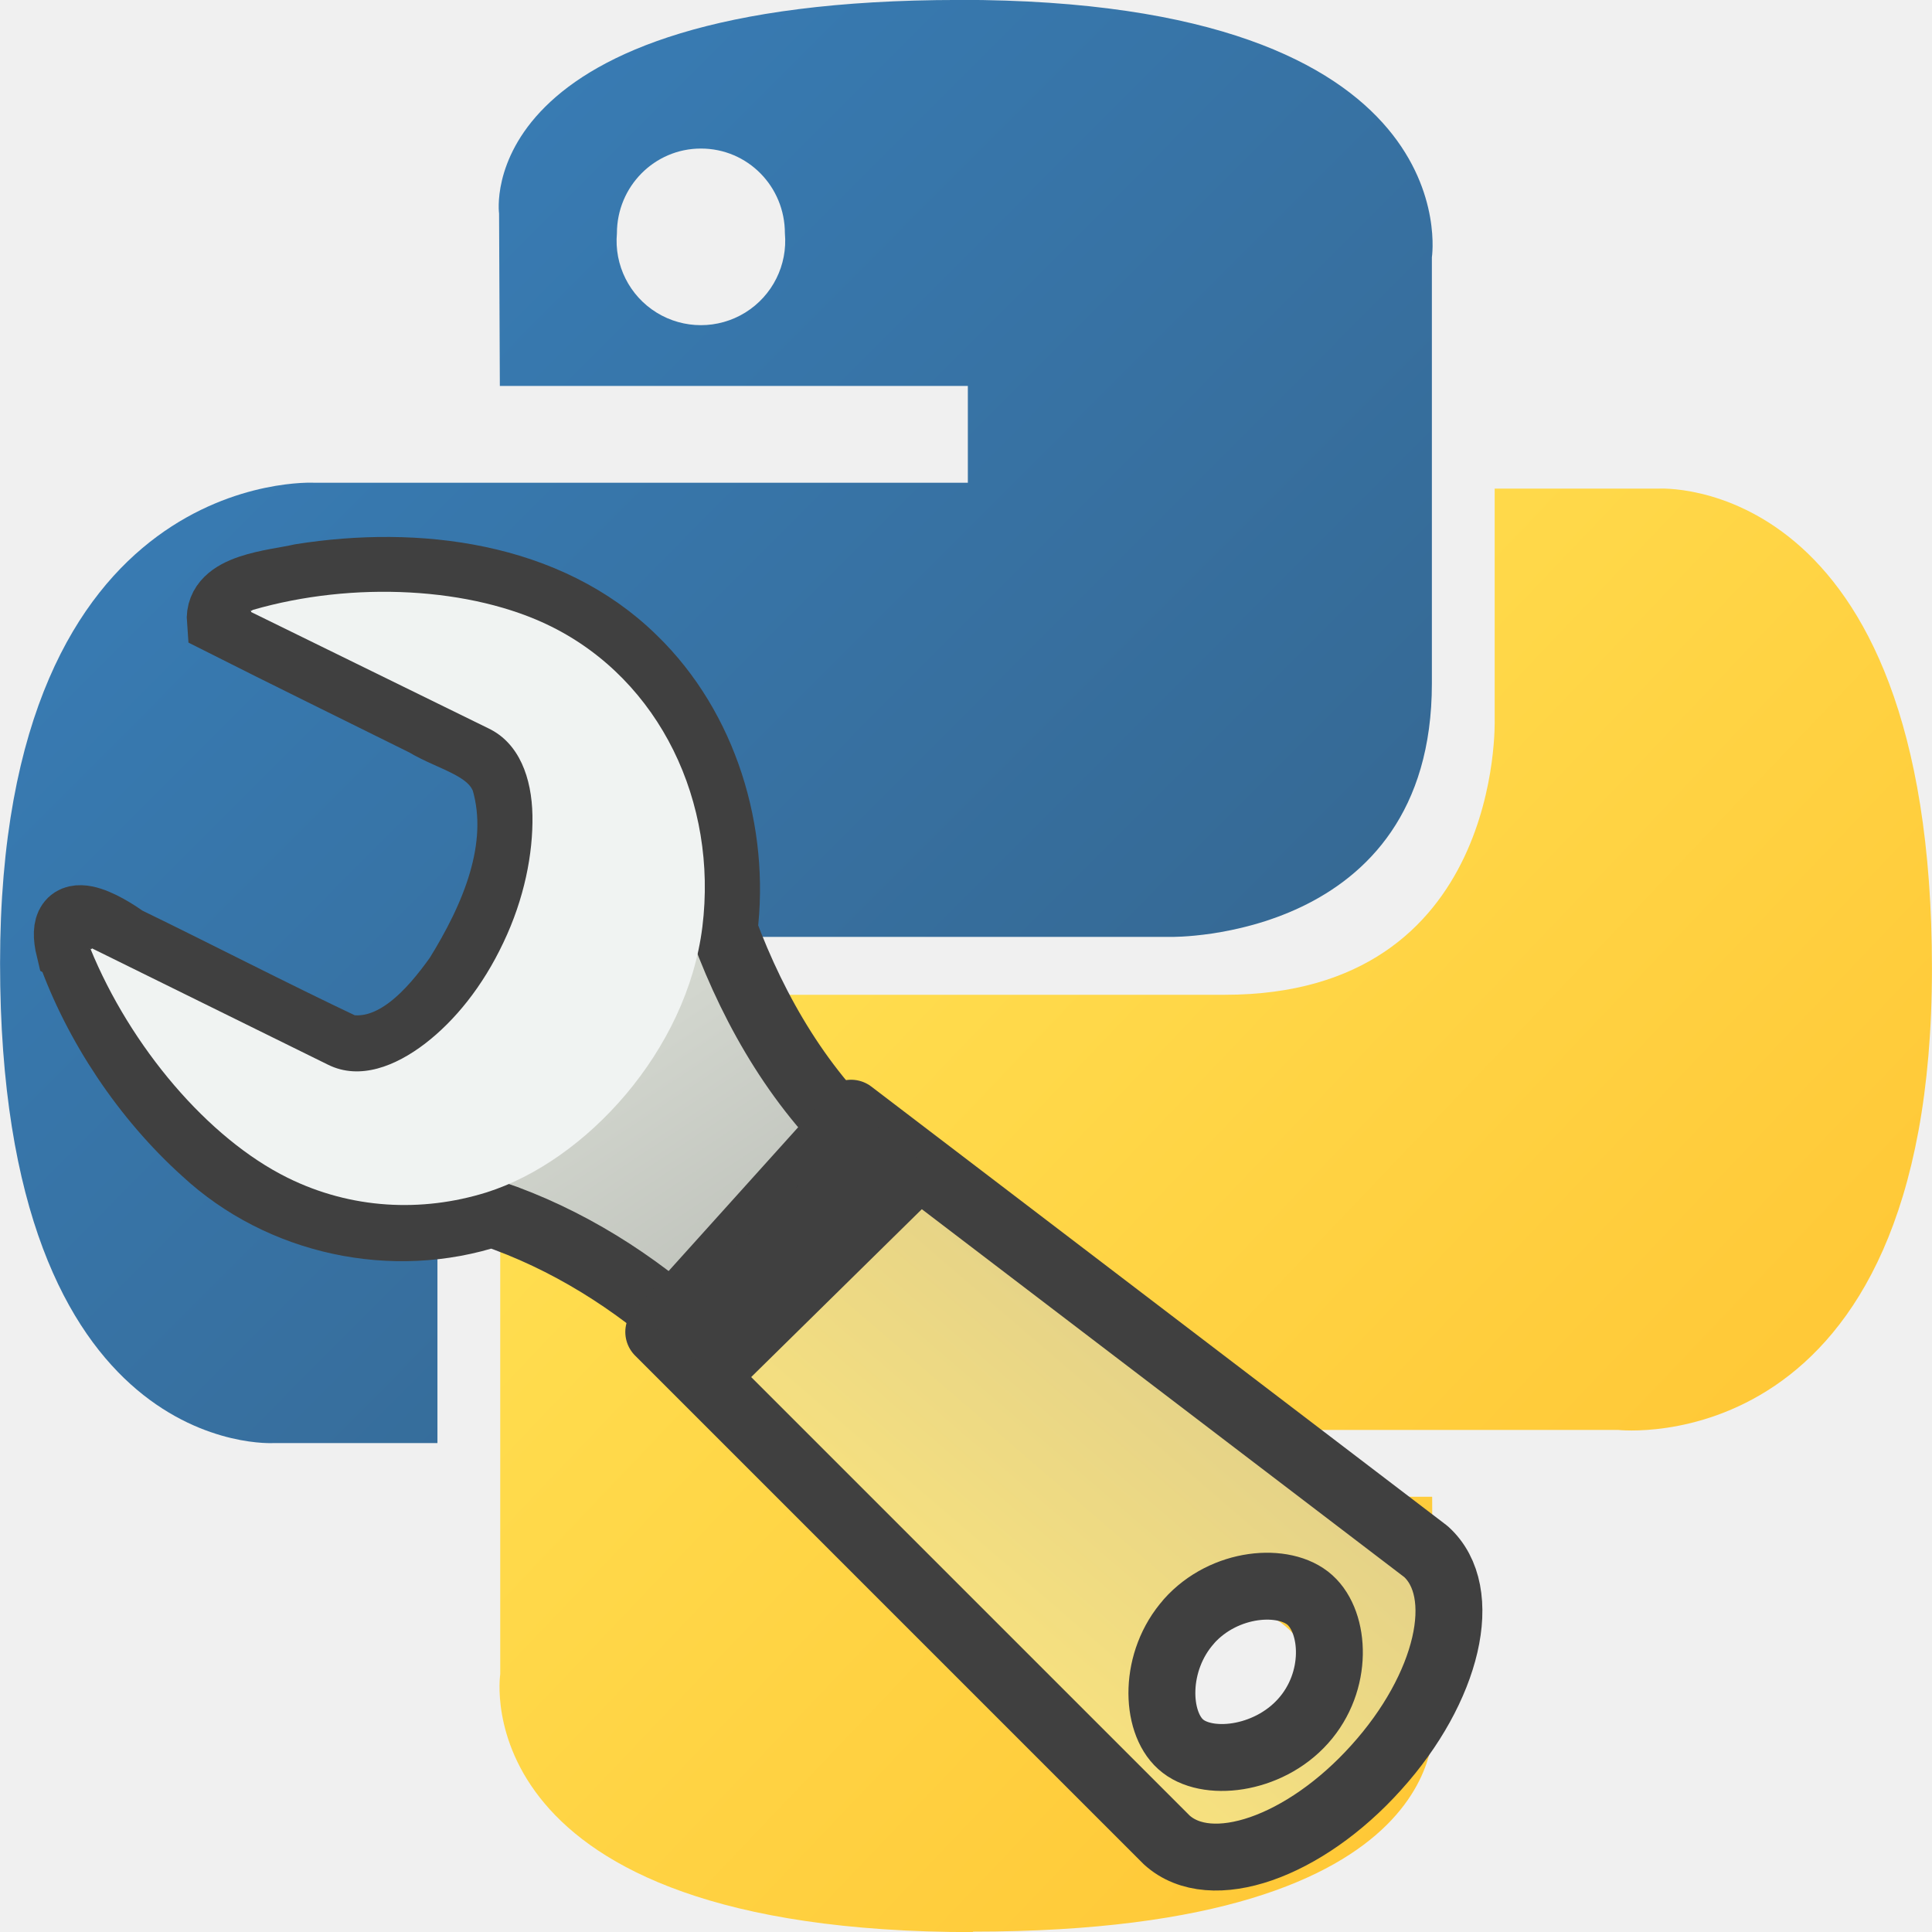
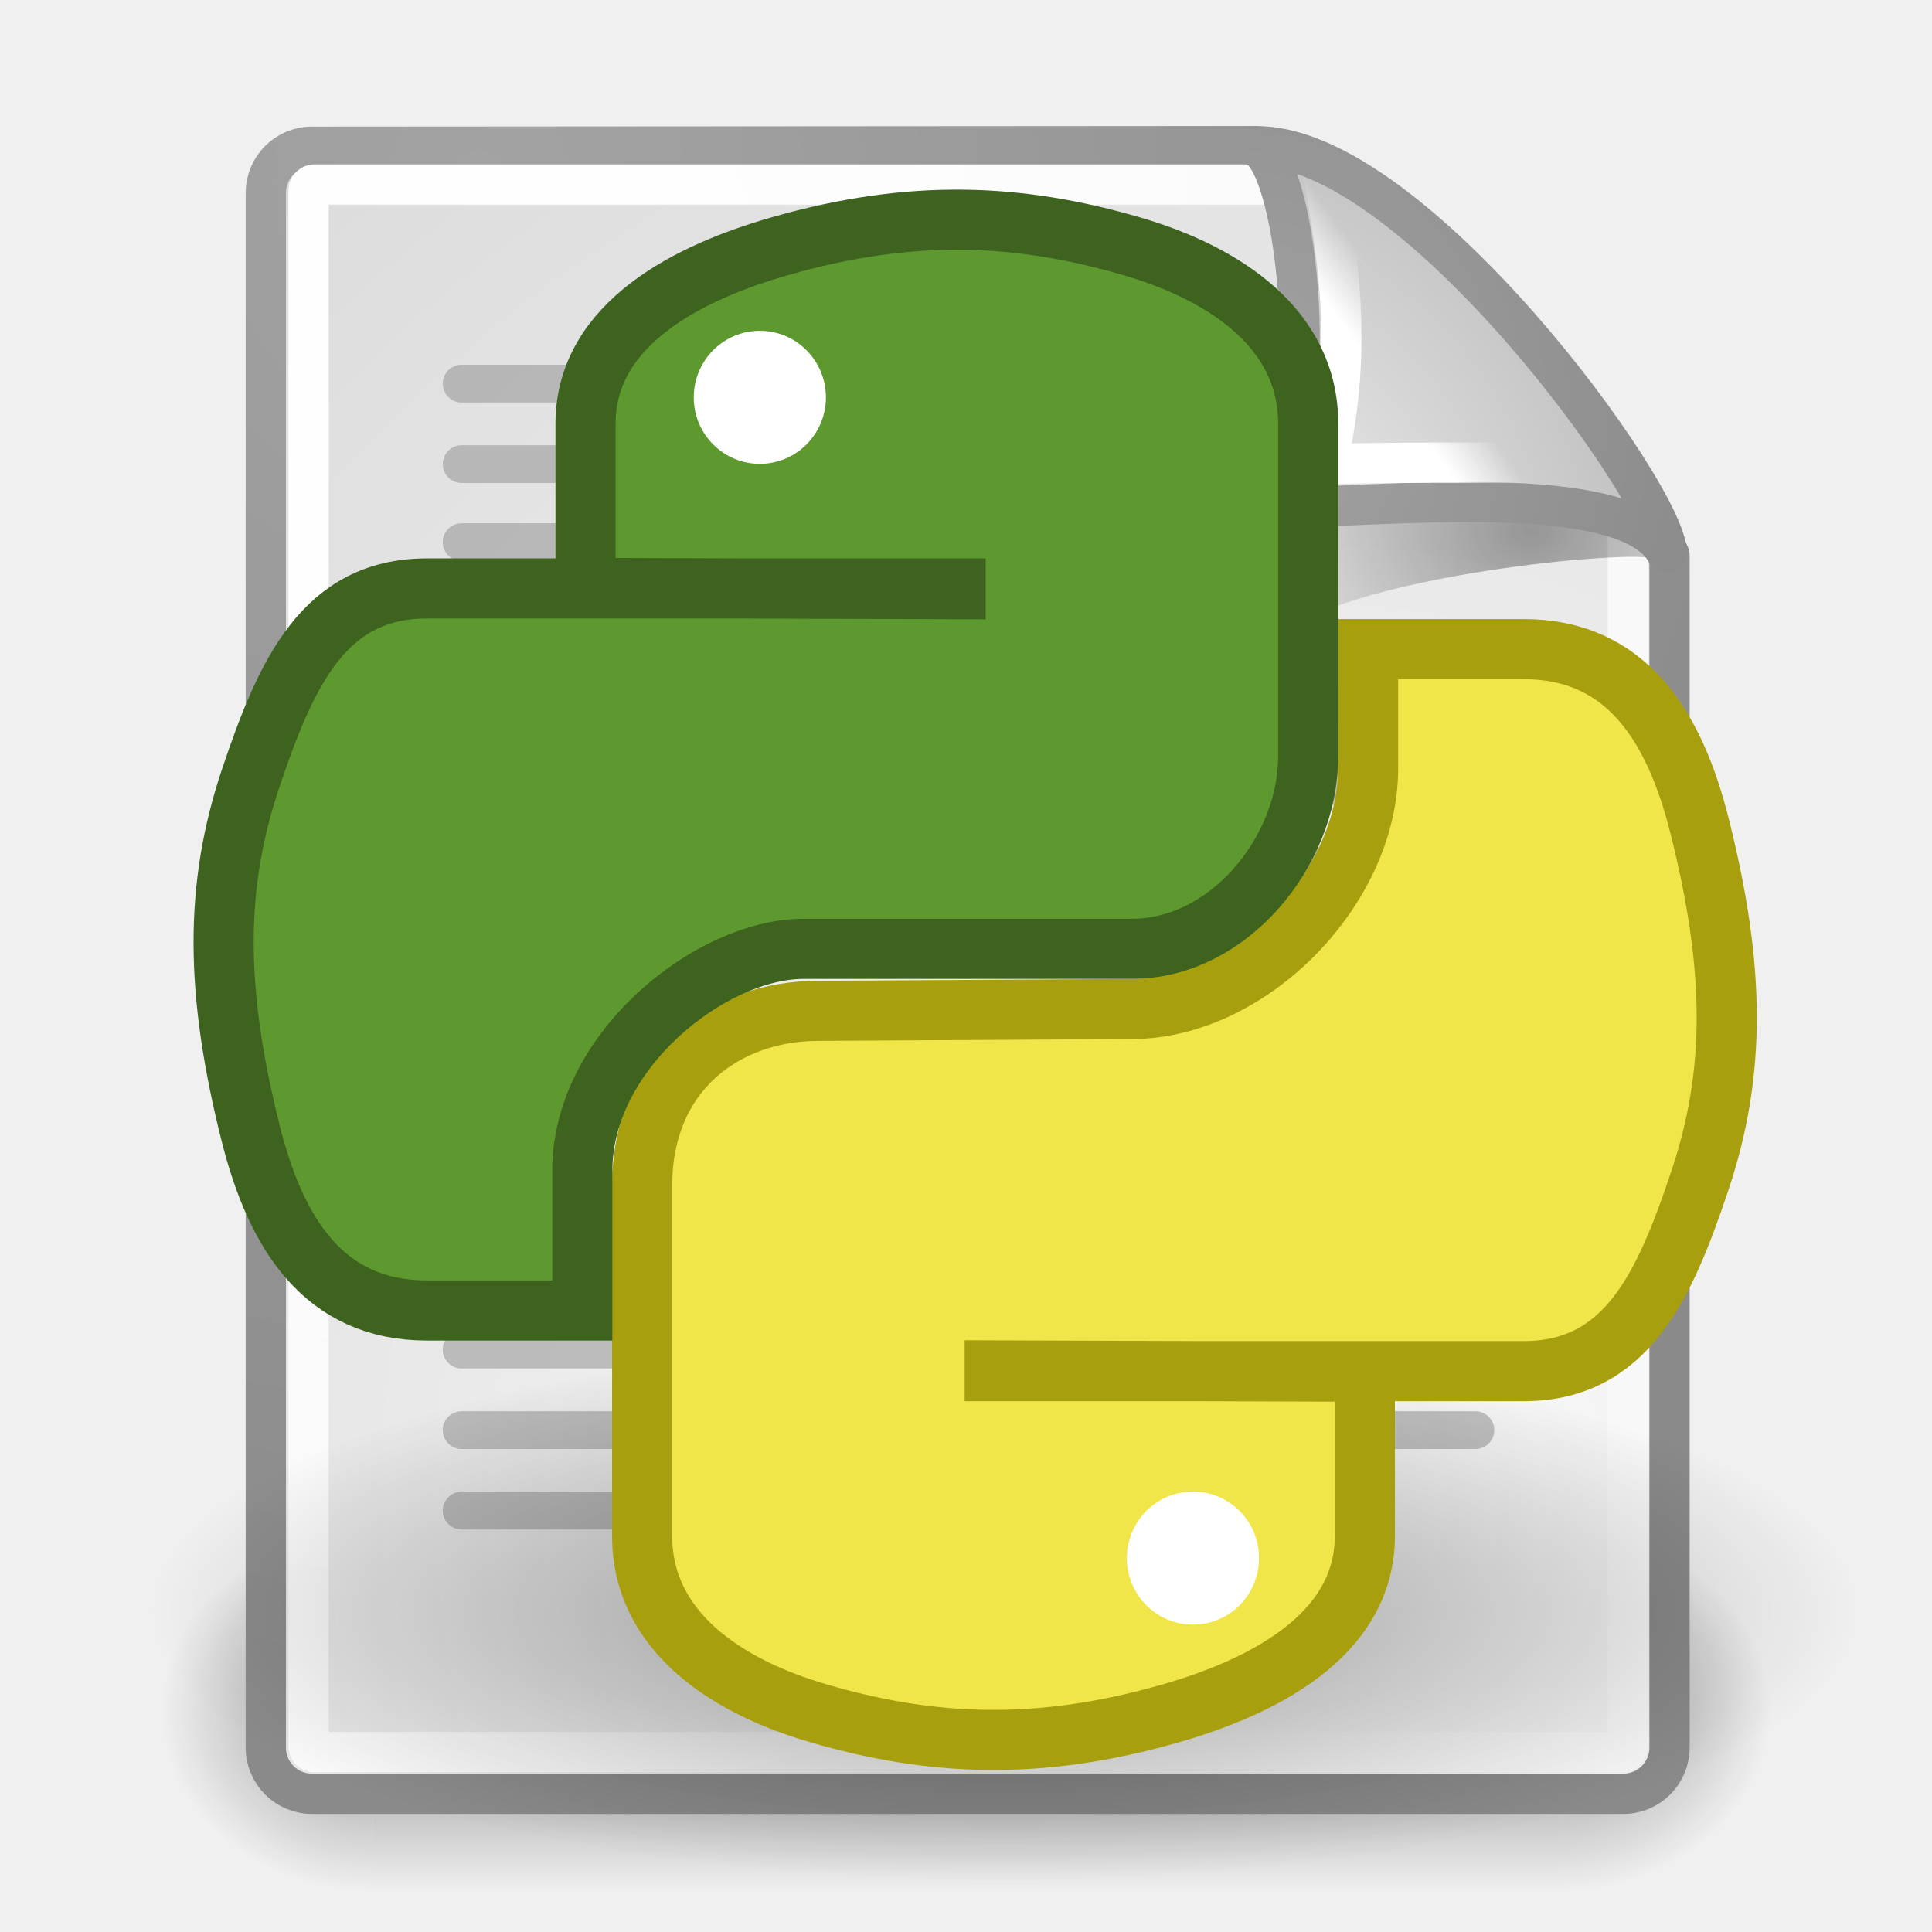
- <svg xmlns="http://www.w3.org/2000/svg" height="24" width="24" version="1.1" id="svg5893">
-   <defs id="defs5897">
-     <linearGradient gradientTransform="matrix(0.181115,0,0,0.1820598,-14.61905,3.415905)" id="a" gradientUnits="userSpaceOnUse" x1="55.549" x2="110.149" y1="77.07" y2="131.853">
-       <stop offset="0" stop-color="#387eb8" id="stop4704" />
-       <stop offset="1" stop-color="#366994" id="stop4706" />
+ <svg xmlns="http://www.w3.org/2000/svg" xmlns:xlink="http://www.w3.org/1999/xlink" id="svg249" height="48" width="48" version="1.0">
+   <defs id="defs3">
+     <radialGradient id="radialGradient24190" gradientUnits="userSpaceOnUse" cy="63.965" cx="15.116" gradientTransform="scale(1.644,0.60828)" r="12.289">
+       <stop id="stop4116" offset="0" />
+       <stop id="stop4118" stop-opacity="0" offset="1" />
+     </radialGradient>
+     <linearGradient id="linearGradient8166" y2="38.07" gradientUnits="userSpaceOnUse" x2="34.17" gradientTransform="matrix(-.032779 -.99946 .99946 -.032779 -.70965 45.063)" y1="36.921" x1="33.396">
+       <stop id="stop2253" stop-color="#fff" offset="0" />
+       <stop id="stop2255" stop-color="#fff" stop-opacity="0" offset="1" />
    </linearGradient>
-     <linearGradient gradientTransform="matrix(0.181115,0,0,0.1820598,-14.61905,3.415905)" id="b" gradientUnits="userSpaceOnUse" x1="89.137" x2="147.777" y1="111.921" y2="168.101">
-       <stop offset="0" stop-color="#ffe052" id="stop4699" />
-       <stop offset="1" stop-color="#ffc331" id="stop4701" />
+     <linearGradient id="linearGradient269">
+       <stop id="stop270" stop-color="#a3a3a3" offset="0" />
+       <stop id="stop271" stop-color="#8a8a8a" offset="1" />
    </linearGradient>
-     <linearGradient id="b-0" x1="305" x2="335" y1="64.3" y2="81.9" gradientTransform="matrix(0.0448,0.854,0.85,-0.0445,-57.1,-251)" gradientUnits="userSpaceOnUse">
-       <stop stop-color="#d3d7cf" offset="0" id="stop6496" />
-       <stop stop-color="#babdb6" offset=".183" id="stop6498" />
-       <stop stop-color="#fff" offset=".319" id="stop6500" />
-       <stop stop-color="#babdb6" offset=".876" id="stop6502" />
-       <stop stop-color="#eeeeec" offset="1" id="stop6504" />
+     <linearGradient id="linearGradient259">
+       <stop id="stop260" stop-color="#fafafa" offset="0" />
+       <stop id="stop261" stop-color="#bbb" offset="1" />
    </linearGradient>
-     <linearGradient id="a-5" x1="97.4" x2="90.2" y1="35.2" y2="35.1" gradientTransform="matrix(-0.554,0.615,0.344,0.311,55.9,-52.8)" gradientUnits="userSpaceOnUse">
-       <stop stop-color="#f8e27e" offset="0" id="stop6491" />
-       <stop stop-color="#e3d189" offset="1" id="stop6493" />
+     <radialGradient id="radialGradient15656" xlink:href="#linearGradient269" gradientUnits="userSpaceOnUse" cy="3.756" cx="8.824" gradientTransform="matrix(.96827 0 0 1.0328 3.3536 .64645)" r="37.752" />
+     <radialGradient id="radialGradient15658" xlink:href="#linearGradient259" gradientUnits="userSpaceOnUse" cy="35.737" cx="33.967" gradientTransform="scale(.96049 1.0411)" r="86.708" />
+     <radialGradient id="radialGradient15668" gradientUnits="userSpaceOnUse" cy="7.268" cx="8.144" gradientTransform="matrix(.96827 0 0 1.0328 3.3536 .64645)" r="38.159">
+       <stop id="stop15664" stop-color="#fff" offset="0" />
+       <stop id="stop15666" stop-color="#f8f8f8" offset="1" />
+     </radialGradient>
+     <radialGradient id="radialGradient5350" xlink:href="#linearGradient269" gradientUnits="userSpaceOnUse" cy="2.367" cx="31.863" gradientTransform="matrix(.33174 -2.3449e-17 2.5011e-17 .35383 20.105 9.5823)" r="37.752" />
+     <radialGradient id="radialGradient5352" xlink:href="#linearGradient259" gradientUnits="userSpaceOnUse" cy="14.937" cx="30.654" gradientTransform="matrix(.14836 .010091 -.011044 .16236 25.06 12.817)" r="86.708" />
+     <radialGradient id="radialGradient4796" gradientUnits="userSpaceOnUse" cy="12.989" cx="37.03" gradientTransform="matrix(1.7447 2.3136e-22 -1.663e-22 1.2838 -26.583 -3.4784)" r="4.293">
+       <stop id="stop4792" offset="0" />
+       <stop id="stop4794" stop-opacity="0" offset="1" />
+     </radialGradient>
+     <linearGradient id="linearGradient3688">
+       <stop id="stop3690" offset="0" />
+       <stop id="stop3692" stop-opacity="0" offset="1" />
+     </linearGradient>
+     <radialGradient id="radialGradient2088" xlink:href="#linearGradient3688" gradientUnits="userSpaceOnUse" cy="43.5" cx="4.993" gradientTransform="matrix(2.0038 0 0 1.4 27.988 -17.4)" r="2.5" />
+     <radialGradient id="radialGradient2090" xlink:href="#linearGradient3688" gradientUnits="userSpaceOnUse" cy="43.5" cx="4.993" gradientTransform="matrix(2.0038 0 0 1.4 -20.012 -104.4)" r="2.5" />
+     <linearGradient id="linearGradient2092" y2="39.999" gradientUnits="userSpaceOnUse" x2="25.058" y1="47.028" x1="25.058">
+       <stop id="stop3704" stop-opacity="0" offset="0" />
+       <stop id="stop3710" offset=".5" />
+       <stop id="stop3706" stop-opacity="0" offset="1" />
    </linearGradient>
  </defs>
-   <g transform="translate(0 -8)" id="g5891">
-     <g id="g5911" transform="matrix(1.199927,0,0,1.200151,7.777556,-10.84162)">
-       <path id="path4711" overflow="visible" d="m 3.447,15.699 c -5.076,0 -4.762,2.211 -4.762,2.211 l 0.008,1.784 h 4.845 v 1.002 h -6.769 c 0,0 -3.25,-0.174 -3.25,4.974 0,5.151 2.835,4.966 2.835,4.966 h 1.693 v -2.389 c 0,0 -0.091,-2.85 2.793,-2.85 h 4.8 c 0,0 2.702,0.045 2.702,-2.623 v -4.411 c 0,0 0.412,-2.665 -4.894,-2.665 z m -2.672,1.538 c 0.484,0 0.869,0.393 0.869,0.877 a 0.873,0.873 0 1 1 -1.739,0 c 0,-0.484 0.389,-0.877 0.869,-0.877 z" style="overflow:visible;fill:url(#a);stroke-width:3.78" />
-       <path id="path4713" overflow="visible" d="m 3.591,35.693 c 5.076,0 4.762,-2.211 4.762,-2.211 l -0.008,-2.29 H 3.5 V 30.5 h 6.769 c 0,0 3.25,0.37 3.25,-4.777 0,-5.151 -2.835,-4.966 -2.835,-4.966 H 8.992 v 2.389 c 0,0 0.091,2.85 -2.793,2.85 h -4.8 c 0,0 -2.702,-0.042 -2.702,2.623 v 4.411 c 0,0 -0.412,2.668 4.894,2.668 z m 2.672,-1.538 a 0.873,0.873 0 0 1 -0.869,-0.877 0.873,0.873 0 1 1 1.739,0 0.873,0.873 0 0 1 -0.869,0.877 z" style="overflow:visible;fill:url(#b);stroke-width:3.78" />
+   <g id="layer6">
+     <g id="g2033">
+       <g id="g3712" opacity=".4" transform="matrix(1.0526 0 0 1.2857 -1.2632 -13.429)">
+         <rect id="rect2801" opacity="1" height="7" width="5" y="40" x="38" fill="url(#radialGradient2088)" />
+         <rect id="rect3696" opacity="1" transform="scale(-1)" height="7" width="5" y="-47" x="-10" fill="url(#radialGradient2090)" />
+         <rect id="rect3700" opacity="1" height="7" width="28" y="40" x="10" fill="url(#linearGradient2092)" />
+       </g>
    </g>
-     <g transform="matrix(0.8310604,0,0,0.8310604,0.4336597,13.81706)" id="g7070">
-       <path style="fill:url(#b-0);fill-rule:evenodd;stroke:#404040" id="path6509" d="M 0.516,7.19 C 0.32,6.384 1.077,6.846 1.35,7.043 c 1.1,0.534 2.19,1.1 3.29,1.62 0.733,0.121 1.3,-0.537 1.68,-1.07 0.527,-0.851 1,-1.91 0.701,-2.93 C 6.834,4.156 6.247,4.058 5.831,3.806 4.811,3.299 3.781,2.796 2.771,2.286 2.729,1.767 3.574,1.722 3.981,1.628 c 1.72,-0.272 3.68,-0.041 4.97,1.23 1.06,1.03 1.53,2.59 1.35,4.04 0.465,1.25 1.16,2.43 2.16,3.32 l -2.62,2.74 c -0.871,-0.798 -1.89,-1.44 -3.01,-1.82 -1.48,0.49 -3.16,0.123 -4.29,-0.925 -0.889,-0.799 -1.62,-1.89 -2.02,-3.02 z" />
-       <path style="fill:#f0f3f2;fill-rule:evenodd" id="path6511" d="M 0.827,7.18 C 0.833,7.196 0.853,7.185 0.853,7.176 l 3.53,1.74 c 0.475,0.235 1.01,0.02 1.45,-0.317 0.442,-0.34 0.86,-0.852 1.17,-1.51 C 7.316,6.433 7.447,5.759 7.437,5.189 7.427,4.629 7.24,4.109 6.782,3.889 L 3.232,2.149 C 3.23,2.137 3.232,2.119 3.23,2.121 3.213,2.141 3.245,2.129 3.257,2.117 c 1.5,-0.434 3.27,-0.343 4.46,0.248 1.63,0.81 2.49,2.63 2.26,4.49 -0.23,1.85 -1.74,3.5 -3.23,3.97 -0.966,0.3 -2.02,0.25 -2.97,-0.22 -1.19,-0.588 -2.35,-1.96 -2.95,-3.43 z" />
-       <path style="fill:url(#a-5);stroke:#404040;stroke-linejoin:round" id="path6513" d="m 12.2,9.64 8.593,6.553 c 0.668,0.604 0.331,2.04 -0.745,3.23 -1.07,1.19 -2.47,1.68 -3.13,1.08 L 9.325,12.91 12.235,9.68 Z m 5.053,7.593 c -0.533,0.594 -0.508,1.5 -0.127,1.84 0.377,0.343 1.3,0.247 1.83,-0.346 0.533,-0.594 0.481,-1.47 0.103,-1.81 -0.379,-0.342 -1.28,-0.276 -1.81,0.319 z" />
-       <path style="fill:#ffffff;stroke:#404040" id="path6515" d="m 10,12.8 2.46,-2.42 0.437,0.348 -2.46,2.42 z" />
+   </g>
+   <g id="layer1" stroke-linejoin="round" stroke-linecap="round">
+     <path id="rect15391" style="color:#000000" d="m7.753 3.646l23.447-0.016s10.279 9.544 10.279 10.18v29.607c0 0.636-0.513 1.149-1.149 1.149h-32.577c-0.637 0-1.149-0.513-1.149-1.149v-38.622c0-0.637 0.512-1.15 1.149-1.15z" display="block" stroke="url(#radialGradient15656)" fill="url(#radialGradient15658)" />
+     <path id="rect15660" style="color:#000000" d="m7.815 4.584h24.876s7.751 8.021 7.751 8.104v30.693c0 0.083-0.067 0.149-0.149 0.149h-32.478c-0.083 0-0.149-0.066-0.149-0.149v-38.648c0-0.083 0.066-0.149 0.149-0.149z" display="block" stroke="url(#radialGradient15668)" fill="none" />
+   </g>
+   <g id="layer5">
+     <path id="path5348" opacity=".357" style="color:#000000" fill-rule="evenodd" fill="url(#radialGradient4796)" d="m40.985 13.861c-0.728-1.346-6.103-3.73-8.9-4.53 0.169 1.573-0.123 6.318-0.123 6.318 2.062-1.375 8.242-1.95 9.023-1.788z" />
+     <path id="path2210" stroke-linejoin="round" stroke="url(#radialGradient5350)" fill="url(#radialGradient5352)" style="color:#000000" d="m41.411 13.739c0.013-1.415-6.353-10.207-10.236-10.104 0.973 0.234 1.751 6.168 0.361 8.981 2.75 0 8.911-0.735 9.875 1.123z" display="block" />
+     <path id="path2247" style="color:#000000" fill="none" stroke="url(#linearGradient8166)" d="m39.122 11.586c-0.729-1.346-4.159-5.069-6.082-6.306 0.239 1.426 0.537 3.683-0.078 6.244 0 0 5.379-0.1 6.16 0.062z" />
+     <g id="g5535" fill-rule="evenodd" transform="translate(60)" fill="#8d8d8d">
+       <rect id="rect4819" opacity=".511" style="color:#000000" rx=".469" ry=".469" height=".938" width="16.772" y="9.062" x="-49" />
+       <rect id="rect4821" opacity=".511" style="color:#000000" rx=".469" ry=".469" height=".938" width="16.772" y="11.062" x="-49" />
+       <rect id="rect4823" opacity=".511" style="color:#000000" rx=".469" ry=".469" height=".938" width="16.772" y="13" x="-49" />
+       <rect id="rect4825" opacity=".511" style="color:#000000" rx=".469" ry=".469" height=".938" width="16.772" y="15.125" x="-49" />
+       <rect id="rect4827" opacity=".511" style="color:#000000" rx=".469" ry=".469" height=".938" width="26.125" y="19.062" x="-49" />
+       <rect id="rect4831" opacity=".511" style="color:#000000" rx=".469" ry=".469" height=".938" width="26.125" y="21.062" x="-49" />
+       <rect id="rect4833" opacity=".511" style="color:#000000" rx=".469" ry=".469" height=".938" width="26.125" y="23.062" x="-49" />
+       <rect id="rect4835" opacity=".511" style="color:#000000" rx=".469" ry=".469" height=".938" width="26.125" y="25.062" x="-49" />
+       <rect id="rect4837" opacity=".511" style="color:#000000" rx=".469" ry=".469" height=".938" width="26.125" y="27.062" x="-49" />
+       <rect id="rect4839" opacity=".511" style="color:#000000" rx=".469" ry=".469" height=".938" width="26.125" y="29.062" x="-49" />
+       <rect id="rect4841" opacity=".511" style="color:#000000" rx=".469" ry=".469" height=".938" width="26.125" y="31.062" x="-49" />
+       <rect id="rect4843" opacity=".511" style="color:#000000" rx=".469" ry=".469" height=".938" width="26.125" y="33.062" x="-49" />
+       <rect id="rect4845" opacity=".511" style="color:#000000" rx=".469" ry=".469" height=".938" width="26.125" y="35.062" x="-49" />
+       <rect id="rect4849" opacity=".511" style="color:#000000" rx=".469" ry=".469" height=".938" width="12.83" y="37.062" x="-49" />
+       <rect id="rect5533" opacity=".511" style="color:#000000" rx=".469" ry=".469" height=".938" width="26.125" y="17.062" x="-49" />
+     </g>
+   </g>
+   <g id="layer2" transform="matrix(1.493793,0,0,1.493793,-25.06724,-24.9538)">
+     <ellipse id="path4112" transform="matrix(0.70455,0,0,0.602,15.976,20.077)" style="opacity:0.396;fill:url(#radialGradient24190)" cx="24.85" cy="38.909" rx="20.203" ry="7.475" />
+     <g id="g3545" transform="translate(-44,-0.99911)">
+       <path id="path2744" d="m 83.481,43.251 c 0,1.676 -1.749,2.525 -3.226,2.949 -2.222,0.638 -4.005,0.541 -5.862,0 -1.55,-0.452 -2.932,-1.375 -2.932,-2.949 v -5.826 c 0,-1.886 1.369,-2.909 2.932,-2.909 l 5.213,-0.031 c 1.953,0 3.929,-1.999 3.929,-3.999 V 28.5 h 2.584 c 1.707,0 2.51,1.268 2.931,2.949 0.587,2.335 0.613,4.081 0,5.901 -0.592,1.768 -1.227,3.159 -2.931,3.159 h -2.638 -6.156 v -0.012 l 6.156,0.021 z" style="fill:#f0e64a;fill-opacity:1;stroke:#a89f0e;stroke-opacity:1" />
+       <g id="g3534" transform="translate(0.038609,19.855)">
+         <path id="path3530" d="m 70.481,4.895 c 0,-1.677 1.749,-2.526 3.226,-2.949 2.221,-0.638 4.004,-0.541 5.861,0 1.551,0.452 2.932,1.375 2.932,2.949 v 5.531 c 0,1.592 -1.327,3.204 -2.932,3.204 h -5.461 c -1.533,0 -3.68,1.687 -3.68,3.687 v 2.328 h -2.584 c -1.707,0 -2.511,-1.268 -2.932,-2.949 -0.586,-2.335 -0.612,-4.081 0,-5.901 0.593,-1.767 1.227,-3.159 2.932,-3.159 h 2.638 6.155 V 7.648 L 70.481,7.627 Z" style="fill:#5e9930;fill-opacity:1;stroke:#3d631f;stroke-opacity:1" />
+         <path id="path2734" d="m 72.281,4.459 c 0,-0.612 0.491,-1.108 1.099,-1.108 0.606,0 1.099,0.495 1.099,1.108 0,0.61 -0.493,1.105 -1.099,1.105 -0.608,0 -1.099,-0.495 -1.099,-1.105 z" style="fill:#ffffff" />
+       </g>
+       <path id="path2736" d="m 79.523,43.618 c 0,-0.611 0.493,-1.106 1.099,-1.106 0.608,0 1.099,0.495 1.099,1.106 0,0.612 -0.491,1.107 -1.099,1.107 -0.606,0 -1.099,-0.495 -1.099,-1.107 z" style="fill:#ffffff" />
    </g>
  </g>
</svg>
